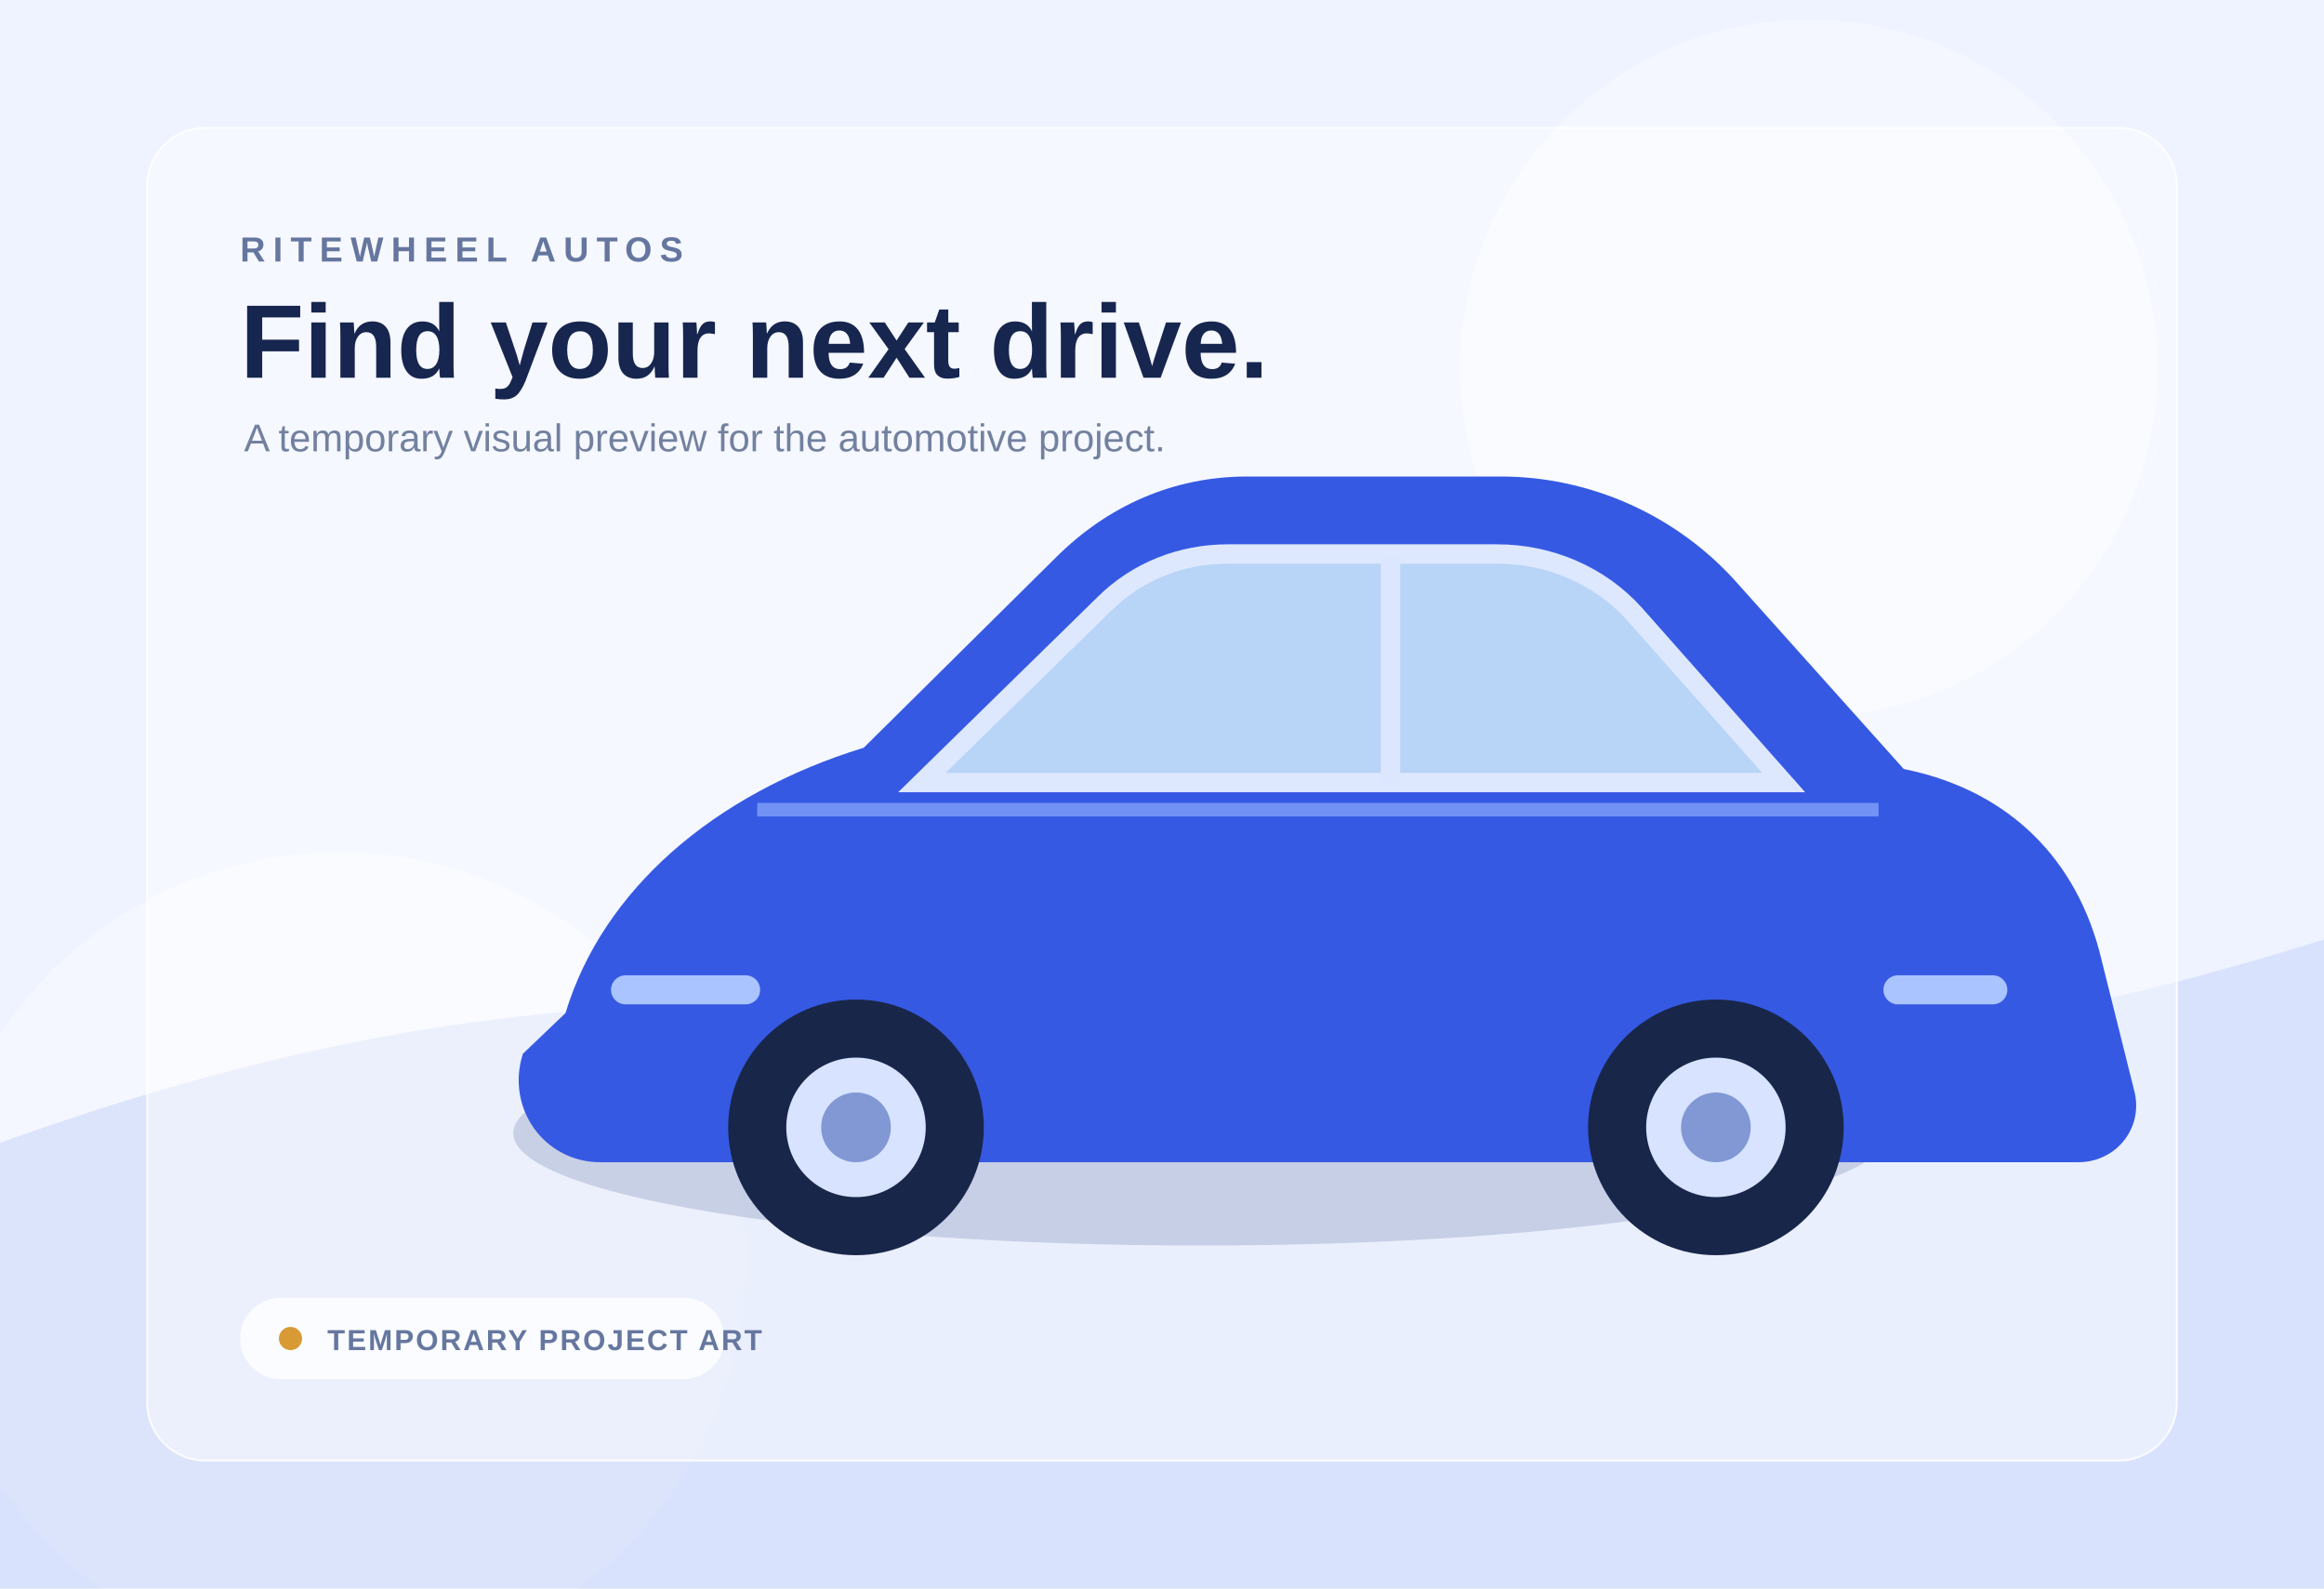
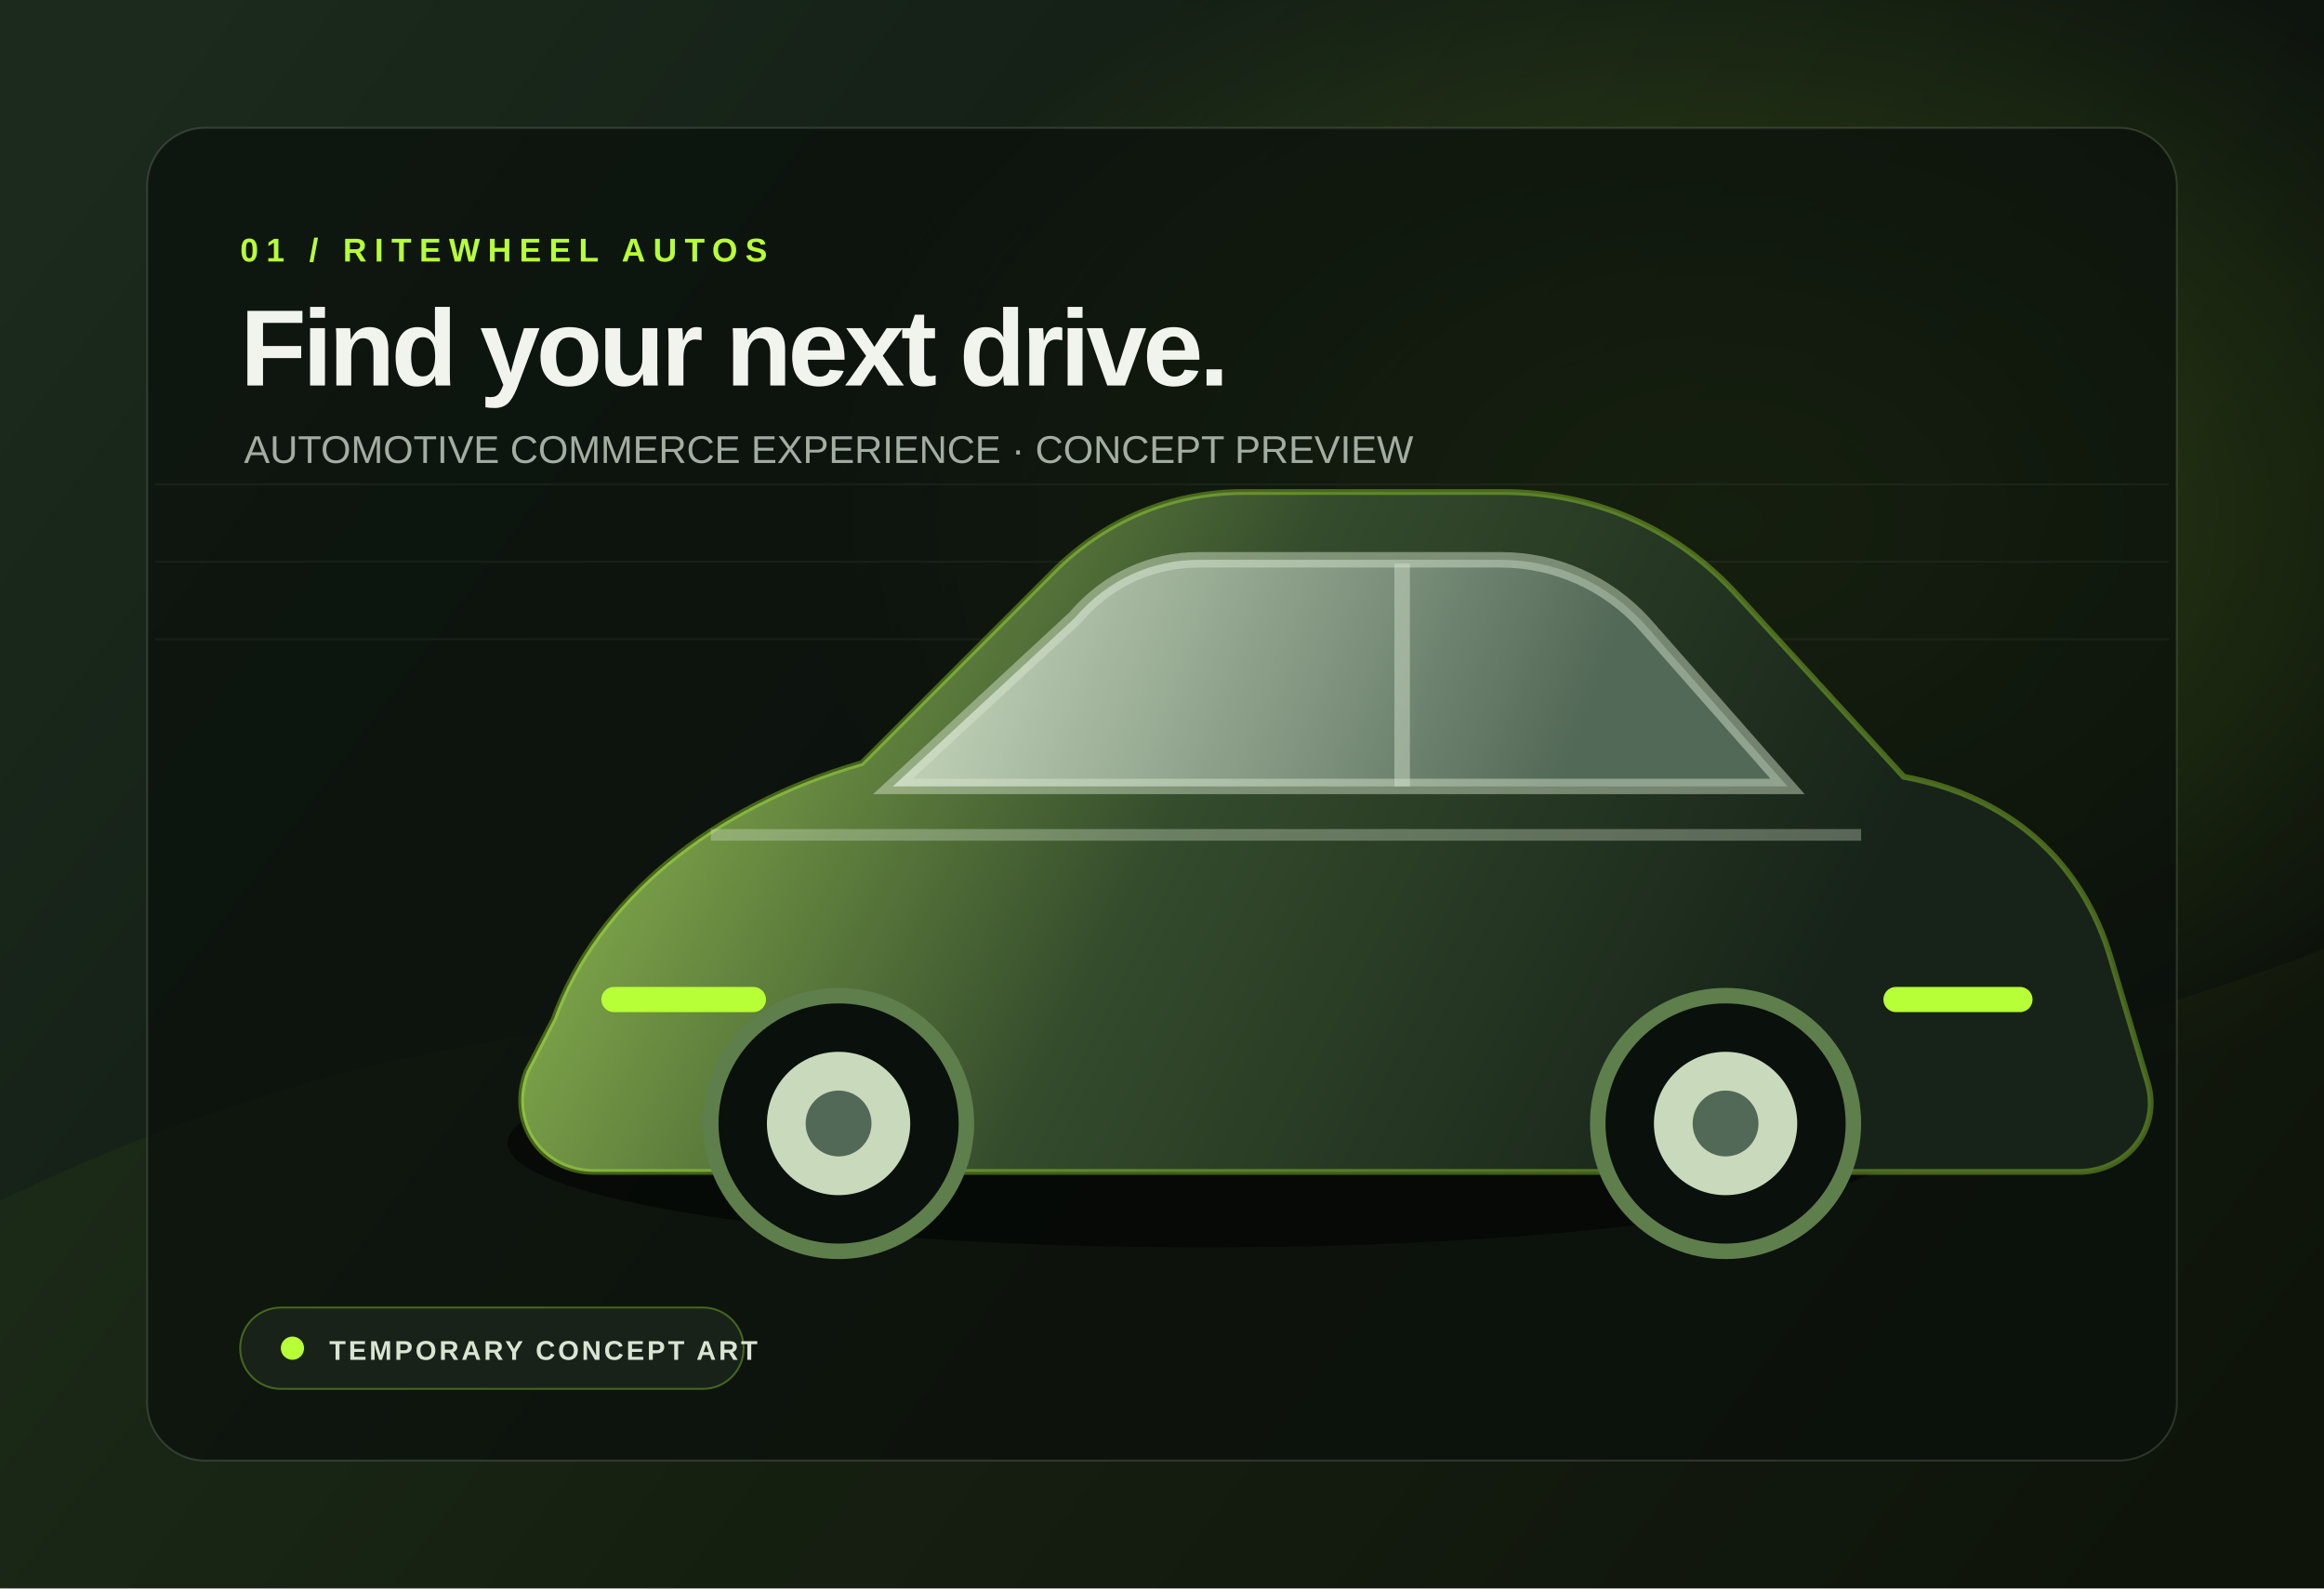
<svg xmlns="http://www.w3.org/2000/svg" width="1200" height="820" viewBox="0 0 1200 820" fill="none">
  <defs>
-     <linearGradient id="bg" x1="120" y1="40" x2="1040" y2="790">
-       <stop stop-color="#EEF3FF" />
-       <stop offset="1" stop-color="#D5E0FF" />
+     <linearGradient id="bg" x1="80" y1="30" x2="1110" y2="800" gradientUnits="userSpaceOnUse">
+       <stop stop-color="#1B2A1D" />
+       <stop offset=".55" stop-color="#101810" />
+       <stop offset="1" stop-color="#080C09" />
    </linearGradient>
-     <linearGradient id="car" x1="320" y1="350" x2="850" y2="565">
-       <stop stop-color="#3659E3" />
-       <stop offset="1" stop-color="#1E347F" />
+     <linearGradient id="car" x1="310" y1="320" x2="890" y2="610" gradientUnits="userSpaceOnUse">
+       <stop stop-color="#8CB64F" />
+       <stop offset=".48" stop-color="#344B2C" />
+       <stop offset="1" stop-color="#172319" />
    </linearGradient>
-     <linearGradient id="glass" x1="490" y1="305" x2="765" y2="425">
-       <stop stop-color="#B8D4F6" />
-       <stop offset="1" stop-color="#6688C9" />
+     <linearGradient id="glass" x1="480" y1="300" x2="800" y2="420" gradientUnits="userSpaceOnUse">
+       <stop stop-color="#C6D7BC" />
+       <stop offset="1" stop-color="#536957" />
    </linearGradient>
+     <radialGradient id="glow" cx="0" cy="0" r="1" gradientTransform="matrix(0 330 -480 0 890 270)" gradientUnits="userSpaceOnUse">
+       <stop stop-color="#B7FF36" stop-opacity=".22" />
+       <stop offset="1" stop-color="#B7FF36" stop-opacity="0" />
+     </radialGradient>
  </defs>
  <path fill="url(#bg)" d="M0 0h1200v820H0z" />
-   <circle cx="934" cy="190" r="180" fill="#fff" fill-opacity=".34" />
-   <circle cx="175" cy="650" r="210" fill="#fff" fill-opacity=".36" />
-   <path d="M0 590c180-65 340-86 515-61 224 33 434 35 685-44v335H0V590Z" fill="#C5D3FA" fill-opacity=".5" />
-   <rect x="76" y="66" width="1048" height="688" rx="30" fill="#fff" fill-opacity=".45" stroke="#fff" stroke-opacity=".85" />
-   <text x="124" y="135" fill="#65769F" font-family="Arial,sans-serif" font-size="18" font-weight="700" letter-spacing="4">RITEWHEEL AUTOS</text>
-   <text x="124" y="195" fill="#17264F" font-family="Arial,sans-serif" font-size="54" font-weight="700">Find your next drive.</text>
-   <text x="126" y="233" fill="#7381A0" font-family="Arial,sans-serif" font-size="20">A temporary visual preview for the automotive project.</text>
-   <ellipse cx="620" cy="585" rx="355" ry="58" fill="#1D3477" fill-opacity=".17" />
-   <path d="M292 523c19-63 76-113 154-137l99-98c27-27 61-42 99-42h131c46 0 91 20 122 55l86 96c50 10 87 42 101 94l18 72c5 19-9 37-29 37H310c-29 0-49-28-40-56l22-21Z" fill="url(#car)" />
-   <path d="m570 312-94 92h445l-77-87c-18-20-44-31-71-31H634c-24 0-47 9-64 26Z" fill="url(#glass)" stroke="#DDE8FF" stroke-width="10" />
-   <path d="M718 287v117" stroke="#DCE7FF" stroke-width="10" />
-   <path d="M391 418h579" stroke="#92B1FF" stroke-opacity=".65" stroke-width="7" />
-   <path d="M323 511h62m595 0h49" stroke="#A9C4FF" stroke-width="15" stroke-linecap="round" />
-   <circle cx="442" cy="582" r="66" fill="#18264A" />
-   <circle cx="442" cy="582" r="36" fill="#D8E3FF" />
-   <circle cx="442" cy="582" r="18" fill="#8198D5" />
-   <circle cx="886" cy="582" r="66" fill="#18264A" />
-   <circle cx="886" cy="582" r="36" fill="#D8E3FF" />
-   <circle cx="886" cy="582" r="18" fill="#8198D5" />
-   <rect x="124" y="670" width="250" height="42" rx="21" fill="#fff" fill-opacity=".8" />
-   <circle cx="150" cy="691" r="6" fill="#D89A35" />
-   <text x="169" y="697" fill="#66779F" font-family="Arial,sans-serif" font-size="15" font-weight="700" letter-spacing="1">TEMPORARY PROJECT ART</text>
+   <path fill="url(#glow)" d="M0 0h1200v820H0z" />
+   <path d="M0 620c185-90 377-115 565-76 224 47 427 25 635-54v330H0V620Z" fill="#B7FF36" fill-opacity=".035" />
+   <g opacity=".22" stroke="#C6D7BC">
+     <path d="M80 250h1040M80 290h1040M80 330h1040" />
+   </g>
+   <rect x="76" y="66" width="1048" height="688" rx="30" fill="#0A100C" fill-opacity=".72" stroke="#D8E6CE" stroke-opacity=".16" />
+   <text x="124" y="135" fill="#B7FF36" font-family="Arial,sans-serif" font-size="17" font-weight="700" letter-spacing="4">01 / RITEWHEEL AUTOS</text>
+   <text x="124" y="199" fill="#F1F4ED" font-family="Arial,sans-serif" font-size="56" font-weight="700" letter-spacing="-2">Find your next drive.</text>
+   <text x="126" y="239" fill="#A4ADA2" font-family="Arial,sans-serif" font-size="20">AUTOMOTIVE COMMERCE EXPERIENCE · CONCEPT PREVIEW</text>
+   <ellipse cx="622" cy="590" rx="360" ry="54" fill="#000" fill-opacity=".5" />
+   <path d="M286 526c22-61 82-110 159-132l99-99c26-26 60-41 98-41h134c46 0 88 18 119 51l88 96c54 10 92 43 107 94l19 64c7 24-11 46-36 46H307c-28 0-45-26-35-52l14-27Z" fill="url(#car)" stroke="#B7FF36" stroke-opacity=".34" stroke-width="3" />
+   <path d="m555 319-94 87h462l-74-84c-19-21-46-33-74-33H619c-24 0-47 10-64 30Z" fill="url(#glass)" stroke="#D8E6CE" stroke-opacity=".46" stroke-width="8" />
+   <path d="M724 291v115" stroke="#D8E6CE" stroke-opacity=".45" stroke-width="8" />
+   <path d="M367 431h594" stroke="#D8E6CE" stroke-opacity=".34" stroke-width="6" />
+   <path d="M317 516h72m590 0h64" stroke="#B7FF36" stroke-width="13" stroke-linecap="round" />
+   <circle cx="433" cy="580" r="66" fill="#0A100C" stroke="#5E7E4C" stroke-width="8" />
+   <circle cx="433" cy="580" r="37" fill="#C9D9BC" />
+   <circle cx="433" cy="580" r="17" fill="#536957" />
+   <circle cx="891" cy="580" r="66" fill="#0A100C" stroke="#5E7E4C" stroke-width="8" />
+   <circle cx="891" cy="580" r="37" fill="#C9D9BC" />
+   <circle cx="891" cy="580" r="17" fill="#536957" />
+   <rect x="124" y="675" width="260" height="42" rx="21" fill="#182219" stroke="#B7FF36" stroke-opacity=".32" />
+   <circle cx="151" cy="696" r="6" fill="#B7FF36" />
+   <text x="170" y="702" fill="#D9E4D3" font-family="Arial,sans-serif" font-size="14" font-weight="700" letter-spacing="1.4">TEMPORARY CONCEPT ART</text>
</svg>
